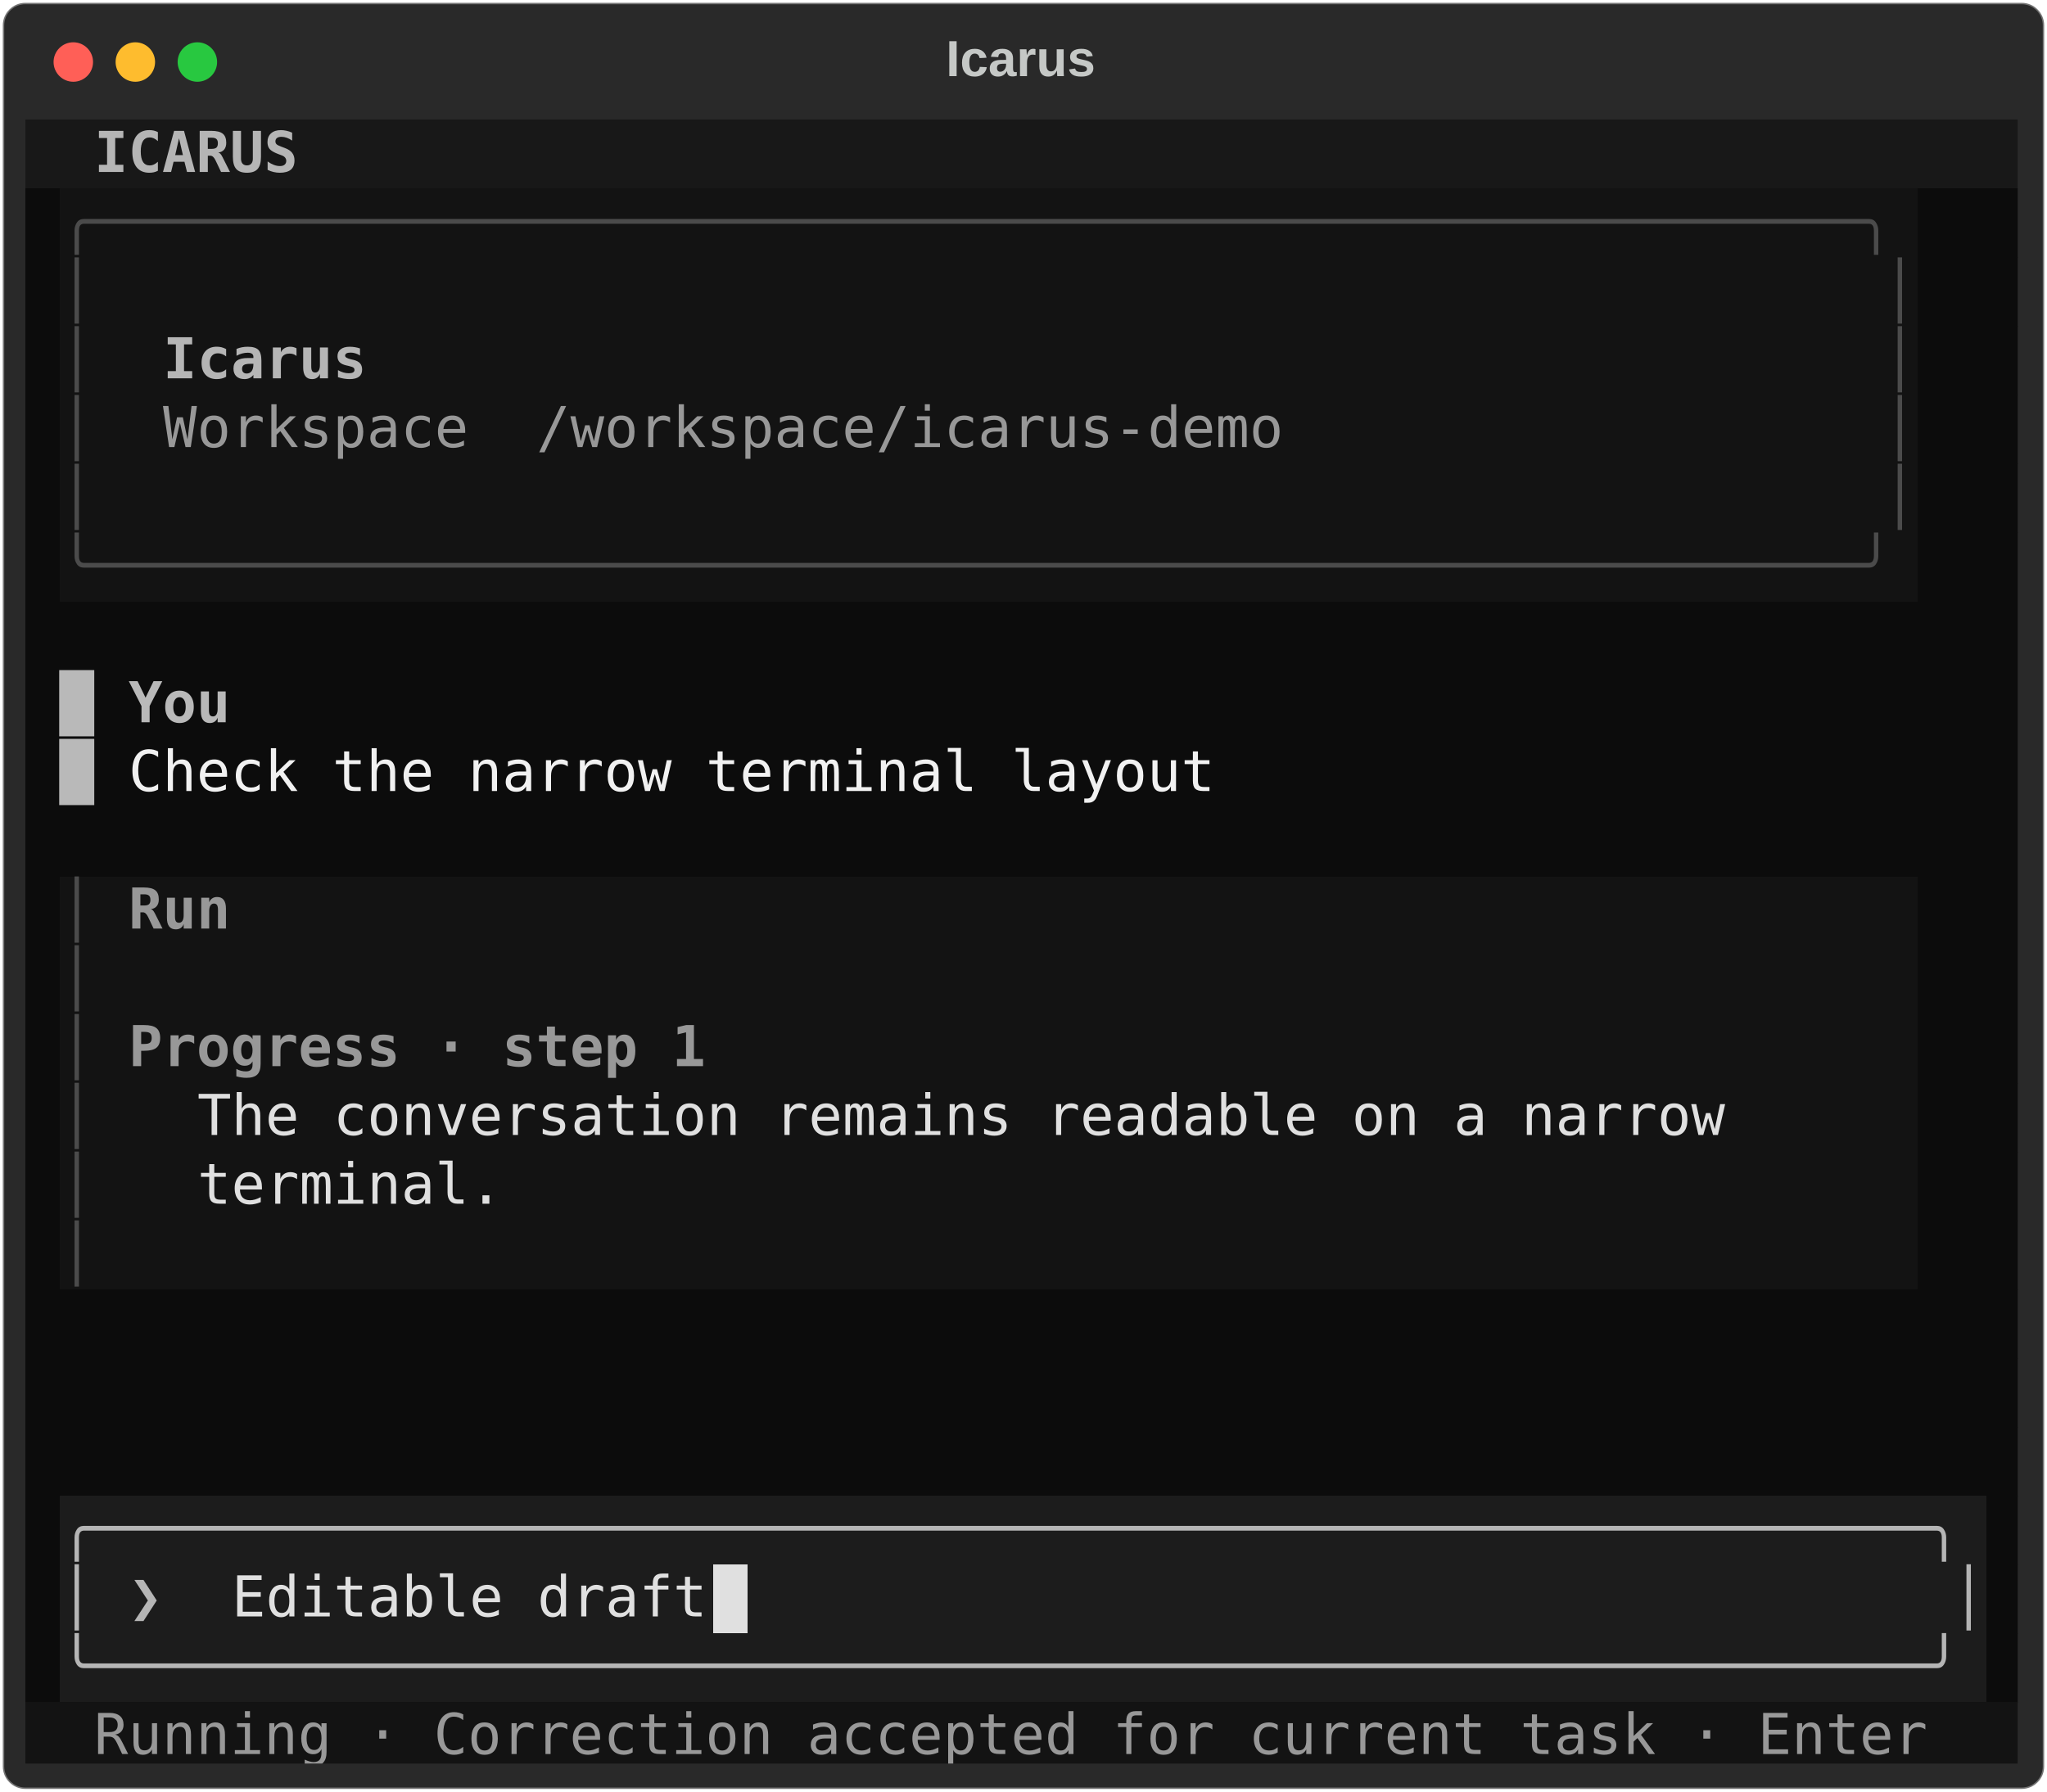
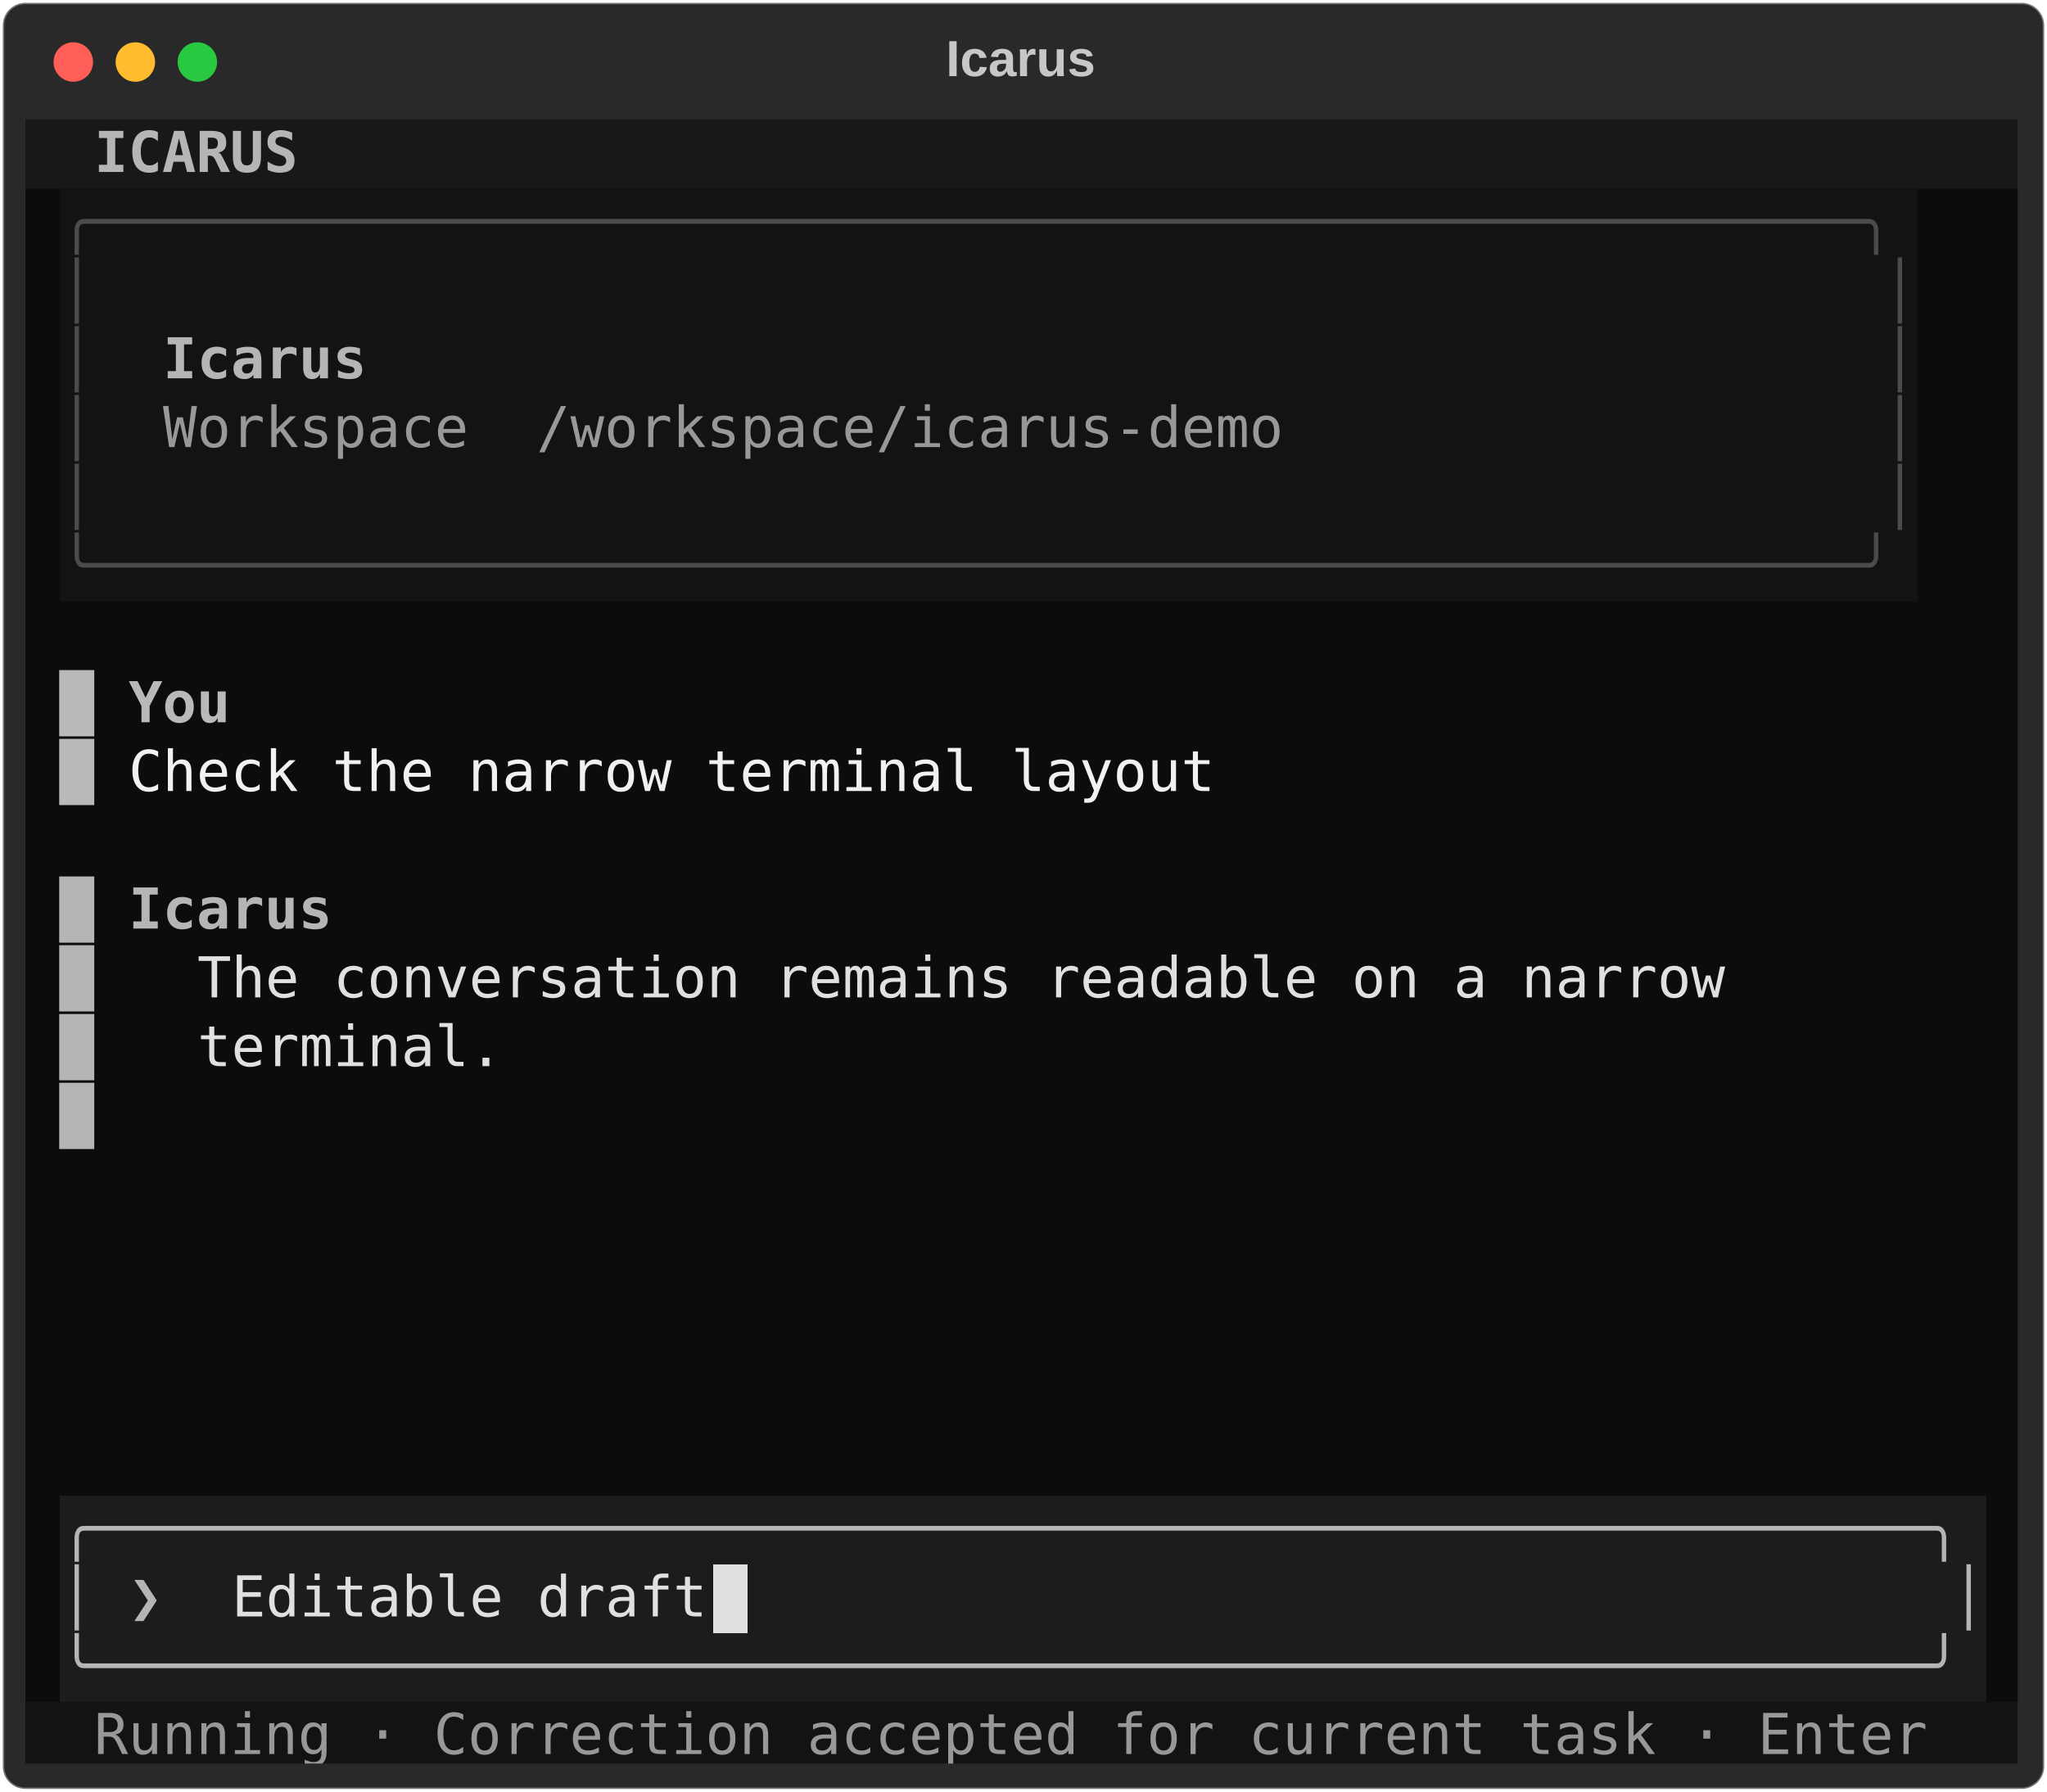
<svg xmlns="http://www.w3.org/2000/svg" class="rich-terminal" viewBox="0 0 726 635.6">
  <style>

    @font-face {
        font-family: "Fira Code";
        src: local("FiraCode-Regular"),
                url("https://cdnjs.cloudflare.com/ajax/libs/firacode/6.2.0/woff2/FiraCode-Regular.woff2") format("woff2"),
                url("https://cdnjs.cloudflare.com/ajax/libs/firacode/6.2.0/woff/FiraCode-Regular.woff") format("woff");
        font-style: normal;
        font-weight: 400;
    }
    @font-face {
        font-family: "Fira Code";
        src: local("FiraCode-Bold"),
                url("https://cdnjs.cloudflare.com/ajax/libs/firacode/6.2.0/woff2/FiraCode-Bold.woff2") format("woff2"),
                url("https://cdnjs.cloudflare.com/ajax/libs/firacode/6.2.0/woff/FiraCode-Bold.woff") format("woff");
        font-style: bold;
        font-weight: 700;
    }

    .terminal-matrix {
        font-family: Fira Code, monospace;
        font-size: 20px;
        line-height: 24.4px;
        font-variant-east-asian: full-width;
    }

    .terminal-title {
        font-size: 18px;
        font-weight: bold;
        font-family: arial;
    }

    .terminal-r1 { fill: #c5c8c6 }
.terminal-r2 { fill: #b5b5b5;font-weight: bold }
.terminal-r3 { fill: #4b4b4b }
.terminal-r4 { fill: #989898 }
.terminal-r5 { fill: #b9b9b9 }
.terminal-r6 { fill: #b9b9b9;font-weight: bold }
.terminal-r7 { fill: #f1f1f1 }
- .terminal-r8 { fill: #989898;font-weight: bold }
+ .terminal-r8 { fill: #b5b5b5 }
.terminal-r9 { fill: #e0e0e0 }
- .terminal-r10 { fill: #b5b5b5 }
- .terminal-r11 { fill: #121212 }
+ .terminal-r10 { fill: #121212 }
    </style>
  <defs>
    <clipPath id="terminal-clip-terminal">
      <rect x="0" y="0" width="706.6" height="584.6" />
    </clipPath>
    <clipPath id="terminal-line-0">
      <rect x="0" y="1.5" width="707.6" height="24.65" />
    </clipPath>
    <clipPath id="terminal-line-1">
      <rect x="0" y="25.9" width="707.6" height="24.65" />
    </clipPath>
    <clipPath id="terminal-line-2">
      <rect x="0" y="50.3" width="707.6" height="24.65" />
    </clipPath>
    <clipPath id="terminal-line-3">
      <rect x="0" y="74.7" width="707.6" height="24.65" />
    </clipPath>
    <clipPath id="terminal-line-4">
      <rect x="0" y="99.1" width="707.6" height="24.65" />
    </clipPath>
    <clipPath id="terminal-line-5">
      <rect x="0" y="123.5" width="707.6" height="24.65" />
    </clipPath>
    <clipPath id="terminal-line-6">
      <rect x="0" y="147.9" width="707.6" height="24.65" />
    </clipPath>
    <clipPath id="terminal-line-7">
      <rect x="0" y="172.3" width="707.6" height="24.65" />
    </clipPath>
    <clipPath id="terminal-line-8">
      <rect x="0" y="196.7" width="707.6" height="24.65" />
    </clipPath>
    <clipPath id="terminal-line-9">
      <rect x="0" y="221.1" width="707.6" height="24.65" />
    </clipPath>
    <clipPath id="terminal-line-10">
      <rect x="0" y="245.5" width="707.6" height="24.65" />
    </clipPath>
    <clipPath id="terminal-line-11">
      <rect x="0" y="269.9" width="707.6" height="24.65" />
    </clipPath>
    <clipPath id="terminal-line-12">
      <rect x="0" y="294.3" width="707.6" height="24.65" />
    </clipPath>
    <clipPath id="terminal-line-13">
      <rect x="0" y="318.7" width="707.6" height="24.65" />
    </clipPath>
    <clipPath id="terminal-line-14">
      <rect x="0" y="343.1" width="707.6" height="24.65" />
    </clipPath>
    <clipPath id="terminal-line-15">
      <rect x="0" y="367.5" width="707.6" height="24.65" />
    </clipPath>
    <clipPath id="terminal-line-16">
      <rect x="0" y="391.9" width="707.6" height="24.65" />
    </clipPath>
    <clipPath id="terminal-line-17">
      <rect x="0" y="416.3" width="707.6" height="24.65" />
    </clipPath>
    <clipPath id="terminal-line-18">
      <rect x="0" y="440.7" width="707.6" height="24.65" />
    </clipPath>
    <clipPath id="terminal-line-19">
      <rect x="0" y="465.1" width="707.6" height="24.65" />
    </clipPath>
    <clipPath id="terminal-line-20">
      <rect x="0" y="489.5" width="707.6" height="24.65" />
    </clipPath>
    <clipPath id="terminal-line-21">
      <rect x="0" y="513.9" width="707.6" height="24.65" />
    </clipPath>
    <clipPath id="terminal-line-22">
      <rect x="0" y="538.3" width="707.6" height="24.65" />
    </clipPath>
  </defs>
  <rect fill="#292929" stroke="rgba(255,255,255,0.35)" stroke-width="1" x="1" y="1" width="724" height="633.6" rx="8" />
  <text class="terminal-title" fill="#c5c8c6" text-anchor="middle" x="362" y="27">Icarus</text>
  <g transform="translate(26,22)">
    <circle cx="0" cy="0" r="7" fill="#ff5f57" />
    <circle cx="22" cy="0" r="7" fill="#febc2e" />
    <circle cx="44" cy="0" r="7" fill="#28c840" />
  </g>
  <g transform="translate(9, 41)" clip-path="url(#terminal-clip-terminal)">
    <rect fill="#181818" x="0" y="1.5" width="24.4" height="24.65" shape-rendering="crispEdges" />
    <rect fill="#181818" x="24.4" y="1.5" width="73.2" height="24.65" shape-rendering="crispEdges" />
    <rect fill="#181818" x="97.6" y="1.5" width="610" height="24.65" shape-rendering="crispEdges" />
    <rect fill="#0c0c0c" x="0" y="25.9" width="12.2" height="24.65" shape-rendering="crispEdges" />
    <rect fill="#131313" x="12.2" y="25.9" width="658.8" height="24.65" shape-rendering="crispEdges" />
    <rect fill="#0c0c0c" x="671" y="25.9" width="36.6" height="24.65" shape-rendering="crispEdges" />
    <rect fill="#0c0c0c" x="0" y="50.3" width="12.2" height="24.65" shape-rendering="crispEdges" />
    <rect fill="#131313" x="12.2" y="50.3" width="12.2" height="24.65" shape-rendering="crispEdges" />
    <rect fill="#131313" x="24.4" y="50.3" width="634.4" height="24.65" shape-rendering="crispEdges" />
    <rect fill="#131313" x="658.8" y="50.3" width="12.2" height="24.65" shape-rendering="crispEdges" />
    <rect fill="#0c0c0c" x="671" y="50.3" width="36.6" height="24.65" shape-rendering="crispEdges" />
    <rect fill="#0c0c0c" x="0" y="74.7" width="12.2" height="24.65" shape-rendering="crispEdges" />
    <rect fill="#131313" x="12.2" y="74.7" width="12.2" height="24.65" shape-rendering="crispEdges" />
    <rect fill="#131313" x="24.4" y="74.7" width="24.4" height="24.65" shape-rendering="crispEdges" />
    <rect fill="#131313" x="48.8" y="74.7" width="73.2" height="24.65" shape-rendering="crispEdges" />
    <rect fill="#131313" x="122" y="74.7" width="536.8" height="24.65" shape-rendering="crispEdges" />
    <rect fill="#131313" x="658.8" y="74.7" width="12.2" height="24.65" shape-rendering="crispEdges" />
    <rect fill="#0c0c0c" x="671" y="74.7" width="36.6" height="24.65" shape-rendering="crispEdges" />
    <rect fill="#0c0c0c" x="0" y="99.1" width="12.2" height="24.65" shape-rendering="crispEdges" />
    <rect fill="#131313" x="12.2" y="99.1" width="12.2" height="24.65" shape-rendering="crispEdges" />
    <rect fill="#131313" x="24.4" y="99.1" width="24.4" height="24.65" shape-rendering="crispEdges" />
    <rect fill="#131313" x="48.8" y="99.1" width="402.6" height="24.65" shape-rendering="crispEdges" />
    <rect fill="#131313" x="451.4" y="99.1" width="207.4" height="24.65" shape-rendering="crispEdges" />
    <rect fill="#131313" x="658.8" y="99.1" width="12.2" height="24.65" shape-rendering="crispEdges" />
    <rect fill="#0c0c0c" x="671" y="99.1" width="36.6" height="24.65" shape-rendering="crispEdges" />
    <rect fill="#0c0c0c" x="0" y="123.5" width="12.2" height="24.65" shape-rendering="crispEdges" />
    <rect fill="#131313" x="12.2" y="123.5" width="12.2" height="24.65" shape-rendering="crispEdges" />
    <rect fill="#131313" x="24.4" y="123.5" width="634.4" height="24.65" shape-rendering="crispEdges" />
    <rect fill="#131313" x="658.8" y="123.5" width="12.2" height="24.65" shape-rendering="crispEdges" />
    <rect fill="#0c0c0c" x="671" y="123.5" width="36.6" height="24.65" shape-rendering="crispEdges" />
    <rect fill="#0c0c0c" x="0" y="147.9" width="12.2" height="24.65" shape-rendering="crispEdges" />
    <rect fill="#131313" x="12.2" y="147.9" width="658.8" height="24.65" shape-rendering="crispEdges" />
    <rect fill="#0c0c0c" x="671" y="147.9" width="36.6" height="24.65" shape-rendering="crispEdges" />
    <rect fill="#0c0c0c" x="0" y="172.3" width="707.6" height="24.65" shape-rendering="crispEdges" />
    <rect fill="#0c0c0c" x="0" y="196.7" width="12.2" height="24.65" shape-rendering="crispEdges" />
    <rect fill="#0c0c0c" x="12.2" y="196.7" width="12.2" height="24.65" shape-rendering="crispEdges" />
    <rect fill="#0c0c0c" x="24.4" y="196.7" width="12.2" height="24.65" shape-rendering="crispEdges" />
    <rect fill="#0c0c0c" x="36.6" y="196.7" width="36.6" height="24.65" shape-rendering="crispEdges" />
    <rect fill="#0c0c0c" x="73.2" y="196.7" width="634.4" height="24.65" shape-rendering="crispEdges" />
    <rect fill="#0c0c0c" x="0" y="221.1" width="12.2" height="24.65" shape-rendering="crispEdges" />
    <rect fill="#0c0c0c" x="12.2" y="221.1" width="12.2" height="24.65" shape-rendering="crispEdges" />
    <rect fill="#0c0c0c" x="24.4" y="221.1" width="12.2" height="24.65" shape-rendering="crispEdges" />
    <rect fill="#0c0c0c" x="36.6" y="221.1" width="390.4" height="24.65" shape-rendering="crispEdges" />
    <rect fill="#0c0c0c" x="427" y="221.1" width="280.6" height="24.65" shape-rendering="crispEdges" />
    <rect fill="#0c0c0c" x="0" y="245.5" width="707.6" height="24.65" shape-rendering="crispEdges" />
    <rect fill="#0c0c0c" x="0" y="269.9" width="12.2" height="24.65" shape-rendering="crispEdges" />
-     <rect fill="#131313" x="12.2" y="269.9" width="12.2" height="24.65" shape-rendering="crispEdges" />
-     <rect fill="#131313" x="24.4" y="269.9" width="12.2" height="24.65" shape-rendering="crispEdges" />
-     <rect fill="#131313" x="36.6" y="269.9" width="36.6" height="24.65" shape-rendering="crispEdges" />
-     <rect fill="#131313" x="73.2" y="269.9" width="597.8" height="24.65" shape-rendering="crispEdges" />
-     <rect fill="#0c0c0c" x="671" y="269.9" width="36.6" height="24.65" shape-rendering="crispEdges" />
+     <rect fill="#0c0c0c" x="12.2" y="269.9" width="12.2" height="24.65" shape-rendering="crispEdges" />
+     <rect fill="#0c0c0c" x="24.4" y="269.9" width="12.2" height="24.65" shape-rendering="crispEdges" />
+     <rect fill="#0c0c0c" x="36.6" y="269.9" width="73.2" height="24.65" shape-rendering="crispEdges" />
+     <rect fill="#0c0c0c" x="109.8" y="269.9" width="597.8" height="24.65" shape-rendering="crispEdges" />
    <rect fill="#0c0c0c" x="0" y="294.3" width="12.2" height="24.65" shape-rendering="crispEdges" />
-     <rect fill="#131313" x="12.2" y="294.3" width="12.2" height="24.65" shape-rendering="crispEdges" />
-     <rect fill="#131313" x="24.4" y="294.3" width="646.6" height="24.65" shape-rendering="crispEdges" />
-     <rect fill="#0c0c0c" x="671" y="294.3" width="36.6" height="24.65" shape-rendering="crispEdges" />
+     <rect fill="#0c0c0c" x="12.2" y="294.3" width="12.2" height="24.65" shape-rendering="crispEdges" />
+     <rect fill="#0c0c0c" x="24.4" y="294.3" width="36.6" height="24.65" shape-rendering="crispEdges" />
+     <rect fill="#0c0c0c" x="61" y="294.3" width="549" height="24.65" shape-rendering="crispEdges" />
+     <rect fill="#0c0c0c" x="610" y="294.3" width="97.6" height="24.65" shape-rendering="crispEdges" />
    <rect fill="#0c0c0c" x="0" y="318.7" width="12.2" height="24.65" shape-rendering="crispEdges" />
-     <rect fill="#131313" x="12.2" y="318.7" width="12.2" height="24.65" shape-rendering="crispEdges" />
-     <rect fill="#131313" x="24.4" y="318.7" width="12.2" height="24.65" shape-rendering="crispEdges" />
-     <rect fill="#131313" x="36.6" y="318.7" width="207.4" height="24.65" shape-rendering="crispEdges" />
-     <rect fill="#131313" x="244" y="318.7" width="427" height="24.65" shape-rendering="crispEdges" />
-     <rect fill="#0c0c0c" x="671" y="318.7" width="36.6" height="24.65" shape-rendering="crispEdges" />
+     <rect fill="#0c0c0c" x="12.2" y="318.7" width="12.2" height="24.65" shape-rendering="crispEdges" />
+     <rect fill="#0c0c0c" x="24.4" y="318.7" width="36.6" height="24.65" shape-rendering="crispEdges" />
+     <rect fill="#0c0c0c" x="61" y="318.7" width="109.8" height="24.65" shape-rendering="crispEdges" />
+     <rect fill="#0c0c0c" x="170.8" y="318.7" width="536.8" height="24.65" shape-rendering="crispEdges" />
    <rect fill="#0c0c0c" x="0" y="343.1" width="12.2" height="24.65" shape-rendering="crispEdges" />
-     <rect fill="#131313" x="12.2" y="343.1" width="12.2" height="24.65" shape-rendering="crispEdges" />
-     <rect fill="#131313" x="24.4" y="343.1" width="36.6" height="24.65" shape-rendering="crispEdges" />
-     <rect fill="#131313" x="61" y="343.1" width="549" height="24.65" shape-rendering="crispEdges" />
-     <rect fill="#131313" x="610" y="343.1" width="61" height="24.65" shape-rendering="crispEdges" />
-     <rect fill="#0c0c0c" x="671" y="343.1" width="36.6" height="24.65" shape-rendering="crispEdges" />
-     <rect fill="#0c0c0c" x="0" y="367.5" width="12.2" height="24.65" shape-rendering="crispEdges" />
-     <rect fill="#131313" x="12.2" y="367.5" width="12.2" height="24.65" shape-rendering="crispEdges" />
-     <rect fill="#131313" x="24.4" y="367.5" width="36.6" height="24.65" shape-rendering="crispEdges" />
-     <rect fill="#131313" x="61" y="367.5" width="109.8" height="24.65" shape-rendering="crispEdges" />
-     <rect fill="#131313" x="170.8" y="367.5" width="500.2" height="24.65" shape-rendering="crispEdges" />
-     <rect fill="#0c0c0c" x="671" y="367.5" width="36.6" height="24.65" shape-rendering="crispEdges" />
-     <rect fill="#0c0c0c" x="0" y="391.9" width="12.2" height="24.65" shape-rendering="crispEdges" />
-     <rect fill="#131313" x="12.2" y="391.9" width="12.2" height="24.65" shape-rendering="crispEdges" />
-     <rect fill="#131313" x="24.4" y="391.9" width="646.6" height="24.65" shape-rendering="crispEdges" />
-     <rect fill="#0c0c0c" x="671" y="391.9" width="36.6" height="24.65" shape-rendering="crispEdges" />
+     <rect fill="#0c0c0c" x="12.2" y="343.1" width="12.2" height="24.65" shape-rendering="crispEdges" />
+     <rect fill="#0c0c0c" x="24.4" y="343.1" width="683.2" height="24.65" shape-rendering="crispEdges" />
+     <rect fill="#0c0c0c" x="0" y="367.5" width="707.6" height="24.65" shape-rendering="crispEdges" />
+     <rect fill="#0c0c0c" x="0" y="391.9" width="707.6" height="24.65" shape-rendering="crispEdges" />
    <rect fill="#0c0c0c" x="0" y="416.3" width="707.6" height="24.65" shape-rendering="crispEdges" />
    <rect fill="#0c0c0c" x="0" y="440.7" width="707.6" height="24.65" shape-rendering="crispEdges" />
    <rect fill="#0c0c0c" x="0" y="465.1" width="707.6" height="24.65" shape-rendering="crispEdges" />
    <rect fill="#0c0c0c" x="0" y="489.5" width="12.2" height="24.65" shape-rendering="crispEdges" />
    <rect fill="#1c1c1c" x="12.2" y="489.5" width="683.2" height="24.65" shape-rendering="crispEdges" />
    <rect fill="#0c0c0c" x="695.4" y="489.5" width="12.2" height="24.65" shape-rendering="crispEdges" />
    <rect fill="#0c0c0c" x="0" y="513.9" width="12.2" height="24.65" shape-rendering="crispEdges" />
    <rect fill="#1c1c1c" x="12.2" y="513.9" width="12.2" height="24.65" shape-rendering="crispEdges" />
    <rect fill="#1c1c1c" x="24.4" y="513.9" width="12.2" height="24.65" shape-rendering="crispEdges" />
    <rect fill="#1c1c1c" x="36.6" y="513.9" width="12.2" height="24.65" shape-rendering="crispEdges" />
    <rect fill="#1c1c1c" x="48.8" y="513.9" width="12.2" height="24.65" shape-rendering="crispEdges" />
    <rect fill="#1c1c1c" x="61" y="513.9" width="12.2" height="24.65" shape-rendering="crispEdges" />
    <rect fill="#1c1c1c" x="73.2" y="513.9" width="170.8" height="24.65" shape-rendering="crispEdges" />
    <rect fill="#e0e0e0" x="244" y="513.9" width="12.2" height="24.65" shape-rendering="crispEdges" />
    <rect fill="#1c1c1c" x="256.2" y="513.9" width="414.8" height="24.65" shape-rendering="crispEdges" />
    <rect fill="#1c1c1c" x="671" y="513.9" width="12.2" height="24.65" shape-rendering="crispEdges" />
    <rect fill="#1c1c1c" x="683.2" y="513.9" width="12.2" height="24.65" shape-rendering="crispEdges" />
    <rect fill="#0c0c0c" x="695.4" y="513.9" width="12.2" height="24.65" shape-rendering="crispEdges" />
    <rect fill="#0c0c0c" x="0" y="538.3" width="12.2" height="24.65" shape-rendering="crispEdges" />
    <rect fill="#1c1c1c" x="12.2" y="538.3" width="683.2" height="24.65" shape-rendering="crispEdges" />
    <rect fill="#0c0c0c" x="695.4" y="538.3" width="12.2" height="24.65" shape-rendering="crispEdges" />
    <rect fill="#131313" x="0" y="562.7" width="24.4" height="24.65" shape-rendering="crispEdges" />
    <rect fill="#131313" x="24.4" y="562.7" width="658.8" height="24.65" shape-rendering="crispEdges" />
    <rect fill="#131313" x="683.2" y="562.7" width="24.4" height="24.65" shape-rendering="crispEdges" />
    <g class="terminal-matrix">
      <text class="terminal-r2" x="24.4" y="20" textLength="73.2" clip-path="url(#terminal-line-0)">ICARUS</text>
      <text class="terminal-r1" x="707.6" y="20" textLength="12.2" clip-path="url(#terminal-line-0)">
</text>
      <text class="terminal-r3" x="12.2" y="44.4" textLength="658.8" clip-path="url(#terminal-line-1)">╭────────────────────────────────────────────────────╮</text>
      <text class="terminal-r1" x="707.6" y="44.4" textLength="12.2" clip-path="url(#terminal-line-1)">
</text>
      <text class="terminal-r3" x="12.2" y="68.8" textLength="12.2" clip-path="url(#terminal-line-2)">│</text>
      <text class="terminal-r3" x="658.8" y="68.8" textLength="12.2" clip-path="url(#terminal-line-2)">│</text>
      <text class="terminal-r1" x="707.6" y="68.8" textLength="12.2" clip-path="url(#terminal-line-2)">
</text>
      <text class="terminal-r3" x="12.2" y="93.2" textLength="12.2" clip-path="url(#terminal-line-3)">│</text>
      <text class="terminal-r2" x="48.8" y="93.2" textLength="73.2" clip-path="url(#terminal-line-3)">Icarus</text>
      <text class="terminal-r3" x="658.8" y="93.2" textLength="12.2" clip-path="url(#terminal-line-3)">│</text>
      <text class="terminal-r1" x="707.6" y="93.2" textLength="12.2" clip-path="url(#terminal-line-3)">
</text>
      <text class="terminal-r3" x="12.2" y="117.6" textLength="12.2" clip-path="url(#terminal-line-4)">│</text>
      <text class="terminal-r4" x="48.8" y="117.6" textLength="402.6" clip-path="url(#terminal-line-4)">Workspace  /workspace/icarus-demo</text>
      <text class="terminal-r3" x="658.8" y="117.6" textLength="12.2" clip-path="url(#terminal-line-4)">│</text>
      <text class="terminal-r1" x="707.6" y="117.6" textLength="12.2" clip-path="url(#terminal-line-4)">
</text>
      <text class="terminal-r3" x="12.2" y="142" textLength="12.2" clip-path="url(#terminal-line-5)">│</text>
      <text class="terminal-r3" x="658.8" y="142" textLength="12.2" clip-path="url(#terminal-line-5)">│</text>
      <text class="terminal-r1" x="707.6" y="142" textLength="12.2" clip-path="url(#terminal-line-5)">
</text>
      <text class="terminal-r3" x="12.2" y="166.4" textLength="658.8" clip-path="url(#terminal-line-6)">╰────────────────────────────────────────────────────╯</text>
      <text class="terminal-r1" x="707.6" y="166.4" textLength="12.2" clip-path="url(#terminal-line-6)">
</text>
      <text class="terminal-r1" x="707.6" y="190.8" textLength="12.2" clip-path="url(#terminal-line-7)">
</text>
      <text class="terminal-r5" x="12.2" y="215.2" textLength="12.2" clip-path="url(#terminal-line-8)">█</text>
      <text class="terminal-r6" x="36.6" y="215.2" textLength="36.6" clip-path="url(#terminal-line-8)">You</text>
      <text class="terminal-r1" x="707.6" y="215.2" textLength="12.2" clip-path="url(#terminal-line-8)">
</text>
      <text class="terminal-r5" x="12.2" y="239.6" textLength="12.2" clip-path="url(#terminal-line-9)">█</text>
      <text class="terminal-r7" x="36.6" y="239.6" textLength="390.4" clip-path="url(#terminal-line-9)">Check the narrow terminal layout</text>
      <text class="terminal-r1" x="707.6" y="239.6" textLength="12.2" clip-path="url(#terminal-line-9)">
</text>
      <text class="terminal-r1" x="707.6" y="264" textLength="12.2" clip-path="url(#terminal-line-10)">
</text>
-       <text class="terminal-r3" x="12.2" y="288.4" textLength="12.2" clip-path="url(#terminal-line-11)">│</text>
-       <text class="terminal-r8" x="36.6" y="288.4" textLength="36.6" clip-path="url(#terminal-line-11)">Run</text>
+       <text class="terminal-r8" x="12.2" y="288.4" textLength="12.2" clip-path="url(#terminal-line-11)">█</text>
+       <text class="terminal-r2" x="36.6" y="288.4" textLength="73.2" clip-path="url(#terminal-line-11)">Icarus</text>
      <text class="terminal-r1" x="707.6" y="288.4" textLength="12.2" clip-path="url(#terminal-line-11)">
</text>
-       <text class="terminal-r3" x="12.2" y="312.8" textLength="12.2" clip-path="url(#terminal-line-12)">│</text>
+       <text class="terminal-r8" x="12.2" y="312.8" textLength="12.2" clip-path="url(#terminal-line-12)">█</text>
+       <text class="terminal-r9" x="61" y="312.8" textLength="549" clip-path="url(#terminal-line-12)">The conversation remains readable on a narrow</text>
      <text class="terminal-r1" x="707.6" y="312.8" textLength="12.2" clip-path="url(#terminal-line-12)">
</text>
-       <text class="terminal-r3" x="12.2" y="337.2" textLength="12.2" clip-path="url(#terminal-line-13)">│</text>
-       <text class="terminal-r8" x="36.6" y="337.2" textLength="207.4" clip-path="url(#terminal-line-13)">Progress · step 1</text>
+       <text class="terminal-r8" x="12.2" y="337.2" textLength="12.2" clip-path="url(#terminal-line-13)">█</text>
+       <text class="terminal-r9" x="61" y="337.2" textLength="109.8" clip-path="url(#terminal-line-13)">terminal.</text>
      <text class="terminal-r1" x="707.6" y="337.2" textLength="12.2" clip-path="url(#terminal-line-13)">
</text>
-       <text class="terminal-r3" x="12.2" y="361.6" textLength="12.2" clip-path="url(#terminal-line-14)">│</text>
-       <text class="terminal-r9" x="61" y="361.6" textLength="549" clip-path="url(#terminal-line-14)">The conversation remains readable on a narrow</text>
+       <text class="terminal-r8" x="12.2" y="361.6" textLength="12.2" clip-path="url(#terminal-line-14)">█</text>
      <text class="terminal-r1" x="707.6" y="361.6" textLength="12.2" clip-path="url(#terminal-line-14)">
</text>
-       <text class="terminal-r3" x="12.2" y="386" textLength="12.2" clip-path="url(#terminal-line-15)">│</text>
-       <text class="terminal-r9" x="61" y="386" textLength="109.8" clip-path="url(#terminal-line-15)">terminal.</text>
      <text class="terminal-r1" x="707.6" y="386" textLength="12.2" clip-path="url(#terminal-line-15)">
</text>
-       <text class="terminal-r3" x="12.2" y="410.4" textLength="12.2" clip-path="url(#terminal-line-16)">│</text>
      <text class="terminal-r1" x="707.6" y="410.4" textLength="12.2" clip-path="url(#terminal-line-16)">
</text>
      <text class="terminal-r1" x="707.6" y="434.8" textLength="12.2" clip-path="url(#terminal-line-17)">
</text>
      <text class="terminal-r1" x="707.6" y="459.2" textLength="12.2" clip-path="url(#terminal-line-18)">
</text>
      <text class="terminal-r1" x="707.6" y="483.6" textLength="12.2" clip-path="url(#terminal-line-19)">
</text>
-       <text class="terminal-r10" x="12.2" y="508" textLength="683.2" clip-path="url(#terminal-line-20)">╭──────────────────────────────────────────────────────╮</text>
+       <text class="terminal-r8" x="12.2" y="508" textLength="683.2" clip-path="url(#terminal-line-20)">╭──────────────────────────────────────────────────────╮</text>
      <text class="terminal-r1" x="707.6" y="508" textLength="12.2" clip-path="url(#terminal-line-20)">
</text>
-       <text class="terminal-r10" x="12.2" y="532.4" textLength="12.2" clip-path="url(#terminal-line-21)">│</text>
-       <text class="terminal-r10" x="36.6" y="532.4" textLength="12.2" clip-path="url(#terminal-line-21)">❯</text>
+       <text class="terminal-r8" x="12.2" y="532.4" textLength="12.2" clip-path="url(#terminal-line-21)">│</text>
+       <text class="terminal-r8" x="36.6" y="532.4" textLength="12.2" clip-path="url(#terminal-line-21)">❯</text>
      <text class="terminal-r9" x="73.2" y="532.4" textLength="170.8" clip-path="url(#terminal-line-21)">Editable draft</text>
-       <text class="terminal-r10" x="683.2" y="532.4" textLength="12.2" clip-path="url(#terminal-line-21)">│</text>
+       <text class="terminal-r8" x="683.2" y="532.4" textLength="12.2" clip-path="url(#terminal-line-21)">│</text>
      <text class="terminal-r1" x="707.6" y="532.4" textLength="12.2" clip-path="url(#terminal-line-21)">
</text>
-       <text class="terminal-r10" x="12.2" y="556.8" textLength="683.2" clip-path="url(#terminal-line-22)">╰──────────────────────────────────────────────────────╯</text>
+       <text class="terminal-r8" x="12.2" y="556.8" textLength="683.2" clip-path="url(#terminal-line-22)">╰──────────────────────────────────────────────────────╯</text>
      <text class="terminal-r1" x="707.6" y="556.8" textLength="12.2" clip-path="url(#terminal-line-22)">
</text>
      <text class="terminal-r4" x="24.4" y="581.2" textLength="658.8" clip-path="url(#terminal-line-23)">Running · Correction accepted for current task · Enter</text>
    </g>
  </g>
</svg>
